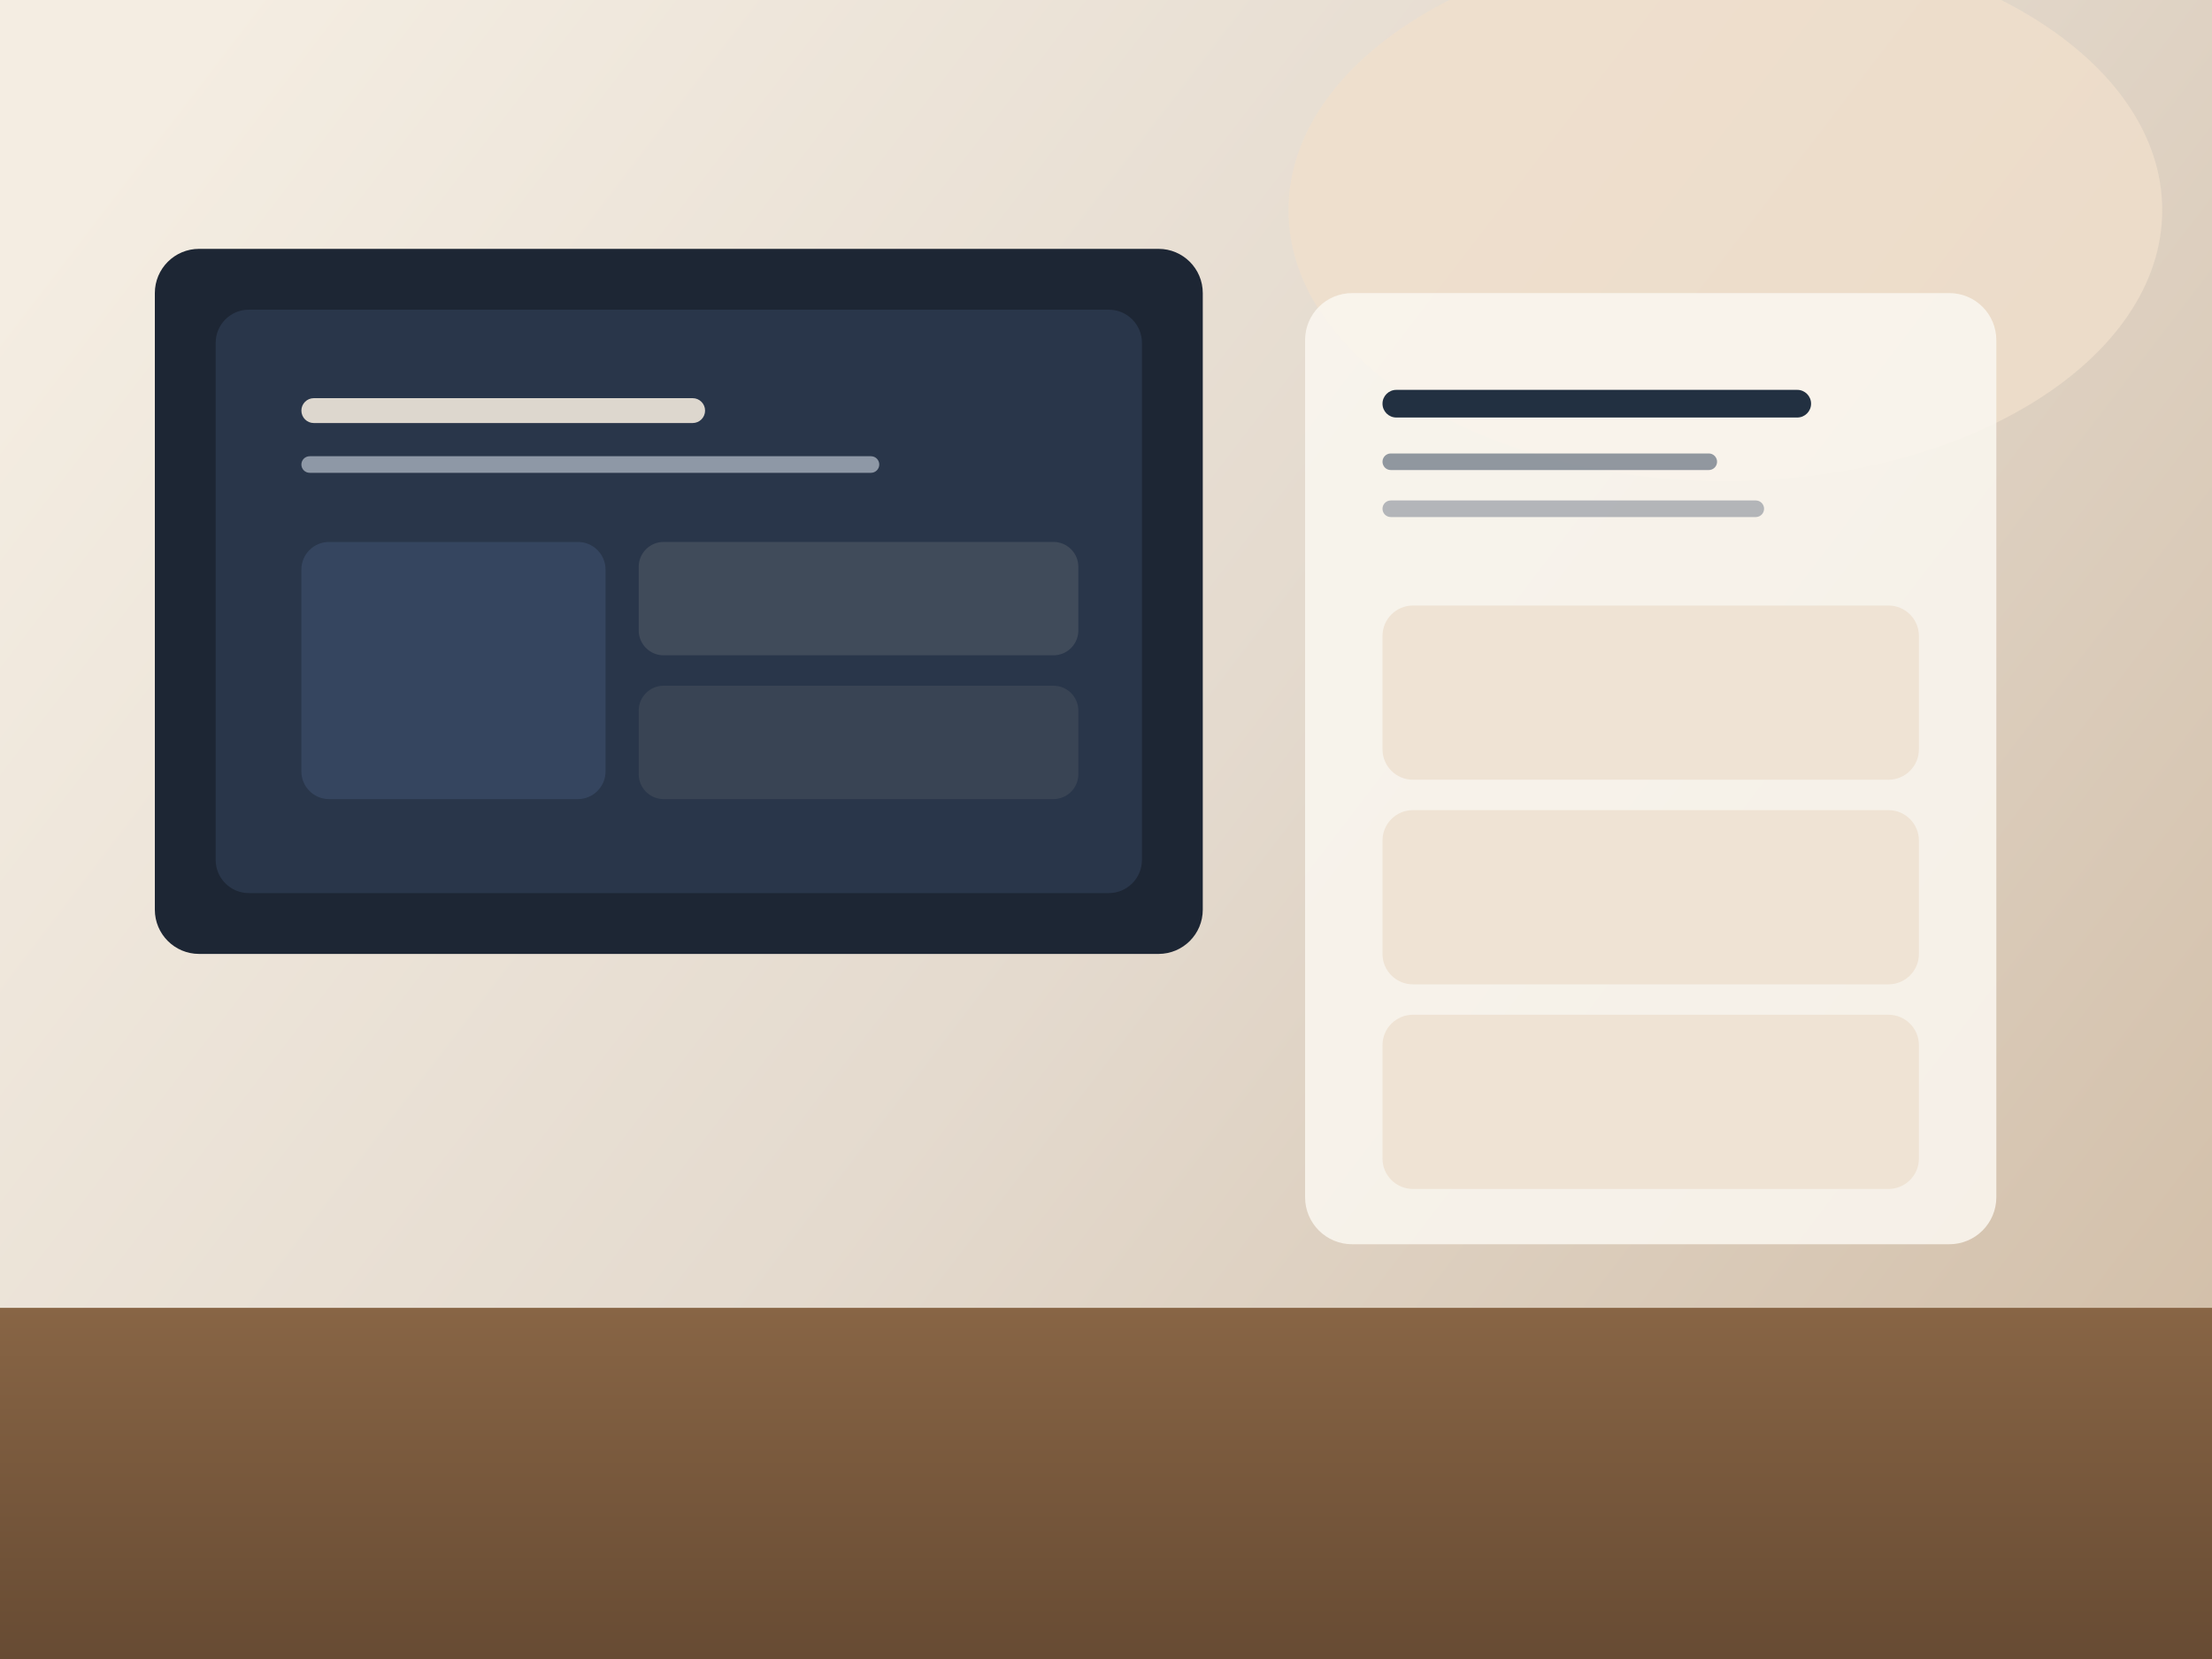
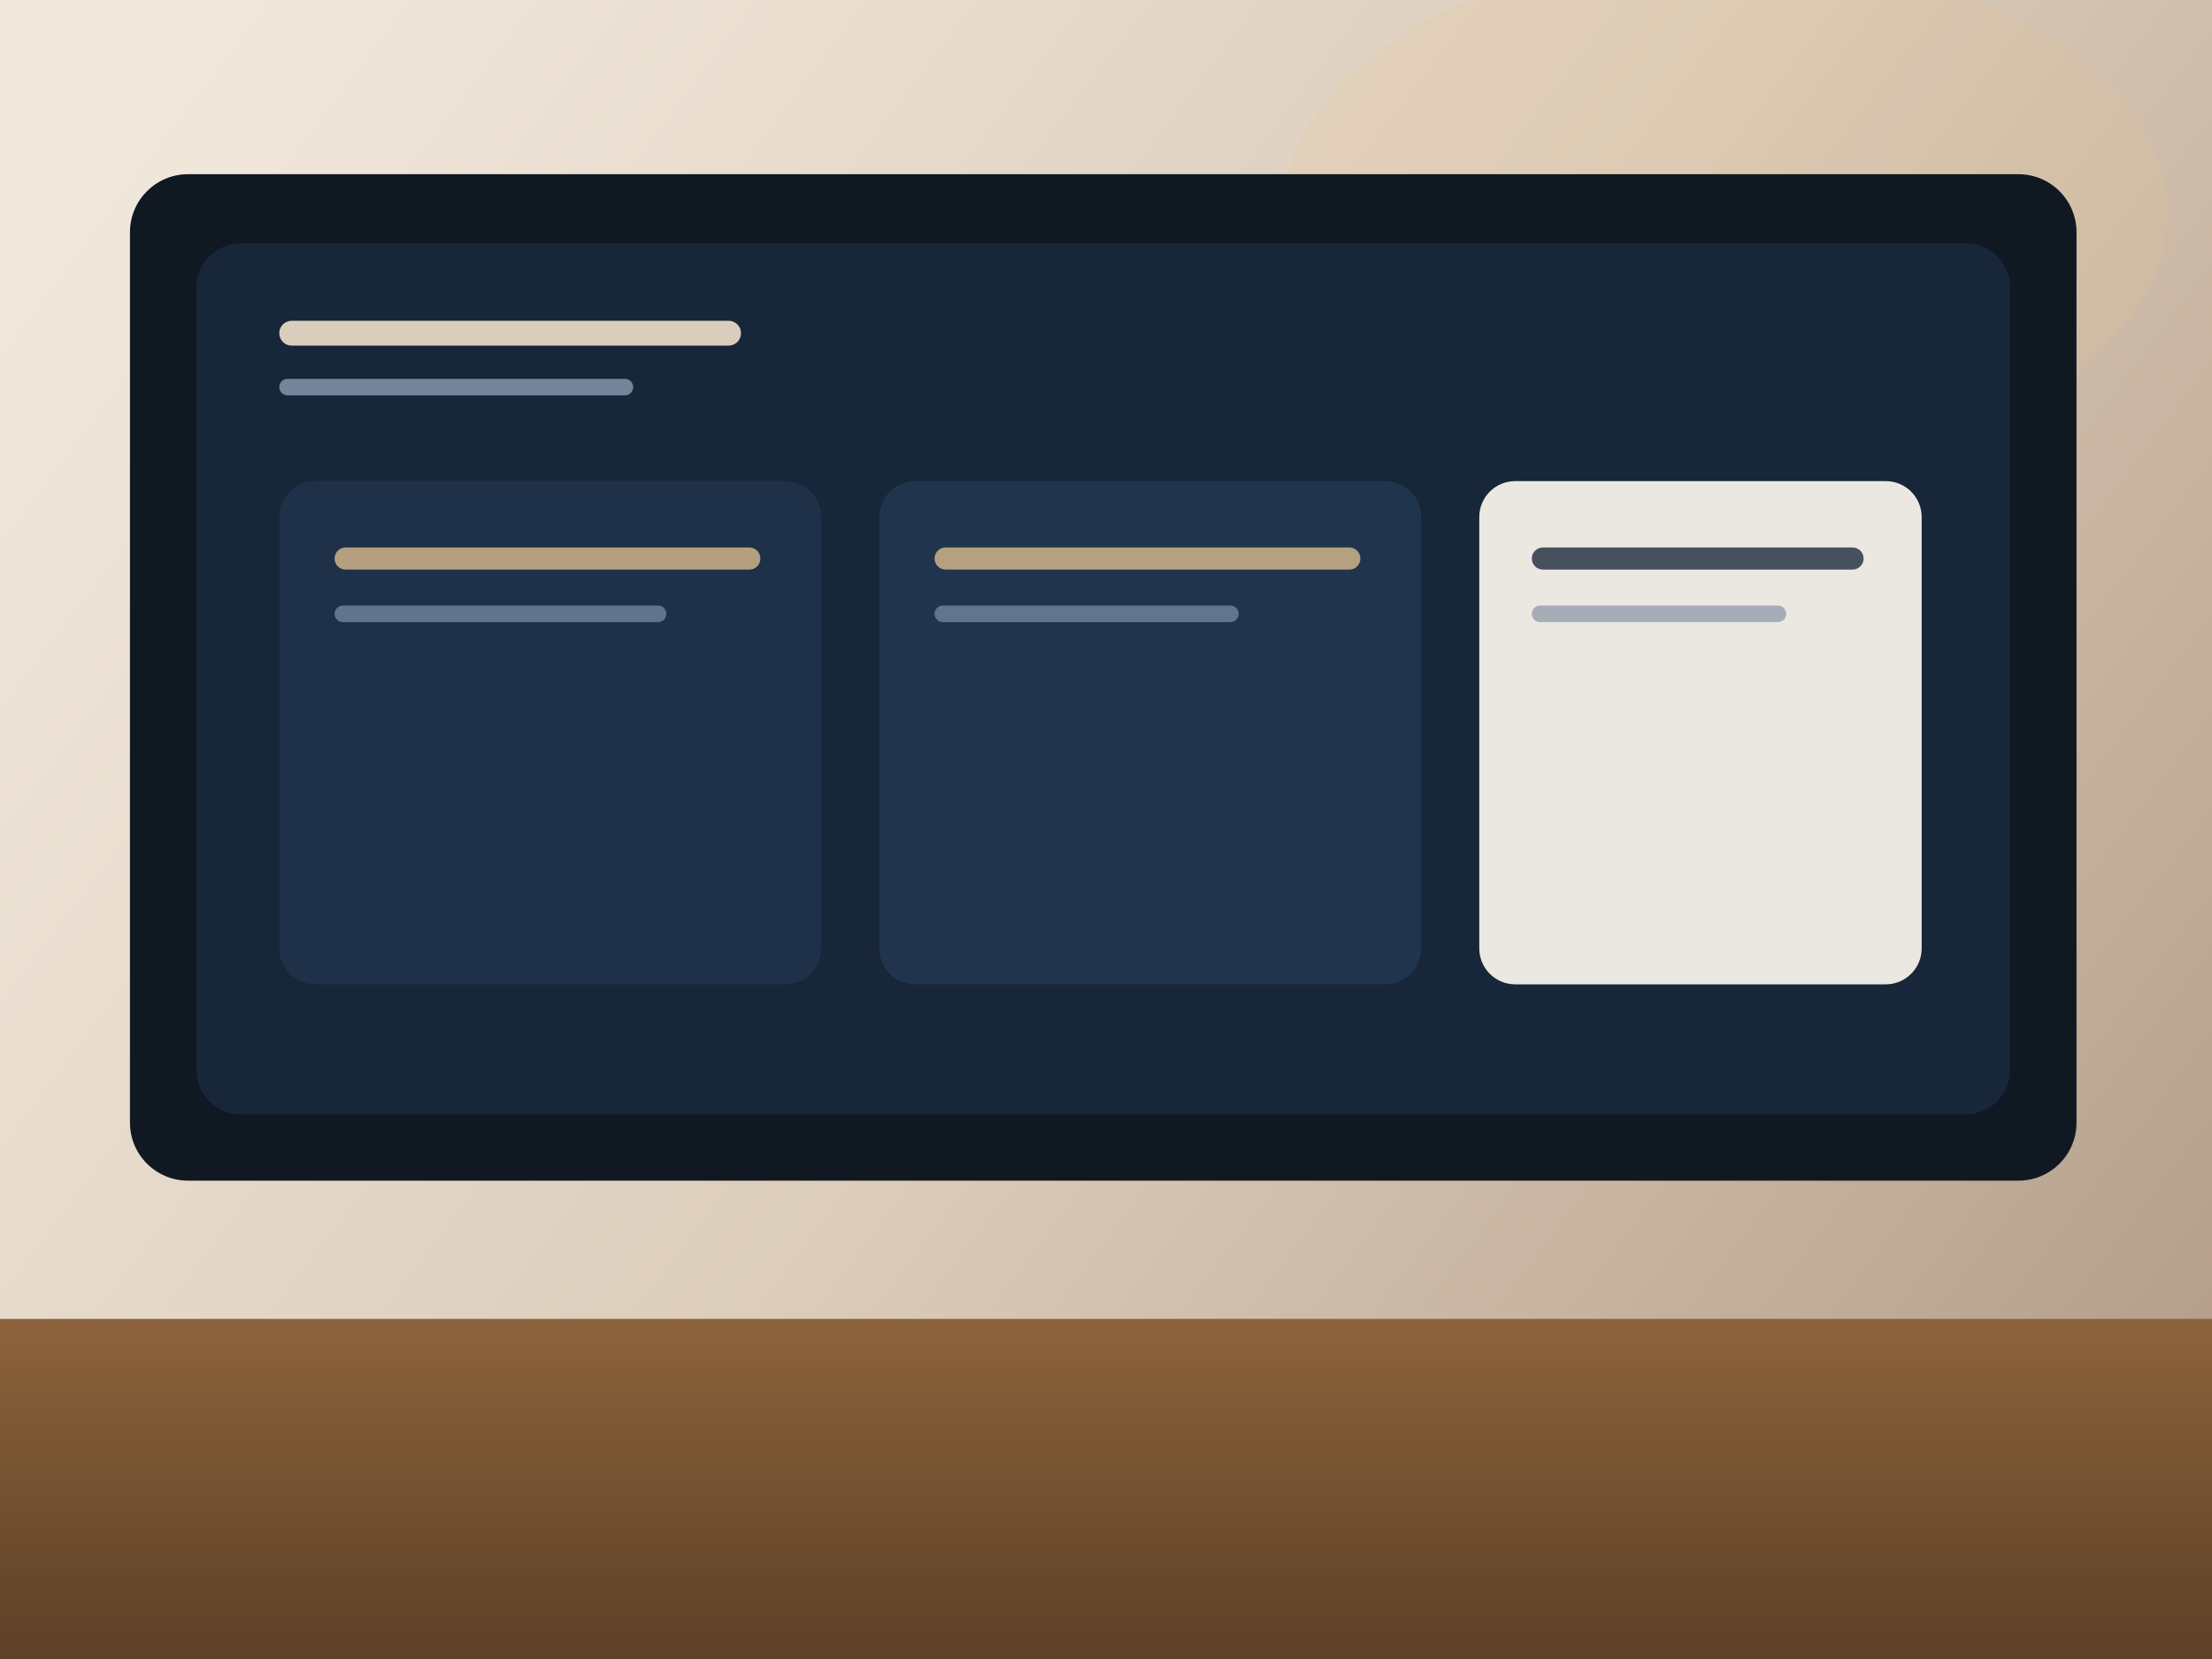
<svg xmlns="http://www.w3.org/2000/svg" width="1600" height="1200" viewBox="0 0 1600 1200" fill="none">
  <rect width="1600" height="1200" fill="url(#bg)" />
-   <ellipse cx="1248" cy="152" rx="316" ry="196" fill="#F0E0CC" fill-opacity="0.76" />
-   <rect x="112" y="180" width="758" height="510" rx="32" fill="#1D2634" />
-   <rect x="156" y="224" width="670" height="422" rx="24" fill="#29364A" />
-   <rect x="218" y="288" width="292" height="18" rx="9" fill="#F1E9DD" fill-opacity="0.9" />
-   <rect x="218" y="330" width="418" height="12" rx="6" fill="#D7DEE8" fill-opacity="0.58" />
-   <rect x="218" y="392" width="220" height="186" rx="20" fill="#35455F" />
-   <rect x="462" y="392" width="318" height="82" rx="18" fill="#F0E2D2" fill-opacity="0.12" />
-   <rect x="462" y="496" width="318" height="82" rx="18" fill="#F0E2D2" fill-opacity="0.08" />
-   <rect x="944" y="212" width="500" height="688" rx="34" fill="#FBF7F0" fill-opacity="0.86" />
-   <rect x="1000" y="282" width="310" height="20" rx="10" fill="#223041" />
-   <rect x="1000" y="328" width="242" height="12" rx="6" fill="#5B6878" fill-opacity="0.66" />
-   <rect x="1000" y="362" width="276" height="12" rx="6" fill="#5B6878" fill-opacity="0.44" />
-   <rect x="1000" y="438" width="388" height="126" rx="22" fill="#EFE3D4" />
-   <rect x="1000" y="586" width="388" height="126" rx="22" fill="#EFE3D4" />
-   <rect x="1000" y="734" width="388" height="126" rx="22" fill="#EFE3D4" />
-   <rect x="0" y="946" width="1600" height="254" fill="url(#desk)" />
+   <ellipse cx="1248" cy="154" rx="320" ry="188" fill="#E4C391" fill-opacity="0.18" />
+   <rect x="94" y="126" width="1408" height="728" rx="42" fill="#101822" />
+   <rect x="142" y="176" width="1312" height="630" rx="32" fill="#172638" />
+   <rect x="202" y="232" width="334" height="18" rx="9" fill="#F0DFCA" fill-opacity="0.9" />
+   <rect x="202" y="274" width="256" height="12" rx="6" fill="#9DB2CA" fill-opacity="0.68" />
+   <rect x="202" y="348" width="392" height="364" rx="26" fill="#1E3148" />
+   <rect x="636" y="348" width="392" height="364" rx="26" fill="#20354D" />
+   <rect x="1070" y="348" width="320" height="364" rx="26" fill="#F8F4EC" fill-opacity="0.94" />
+   <rect x="242" y="396" width="308" height="16" rx="8" fill="#E4C391" fill-opacity="0.76" />
+   <rect x="676" y="396" width="308" height="16" rx="8" fill="#E4C391" fill-opacity="0.76" />
+   <rect x="1108" y="396" width="240" height="16" rx="8" fill="#19273A" fill-opacity="0.78" />
+   <rect x="242" y="438" width="240" height="12" rx="6" fill="#A7BCD4" fill-opacity="0.48" />
+   <rect x="676" y="438" width="220" height="12" rx="6" fill="#A7BCD4" fill-opacity="0.48" />
+   <rect x="1108" y="438" width="184" height="12" rx="6" fill="#6A7890" fill-opacity="0.52" />
+   <rect x="0" y="954" width="1600" height="246" fill="url(#desk)" />
  <defs>
-     <linearGradient id="bg" x1="108" y1="72" x2="1472" y2="1118" gradientUnits="userSpaceOnUse">
-       <stop stop-color="#F4EDE2" />
-       <stop offset="0.52" stop-color="#E4DACE" />
-       <stop offset="1" stop-color="#D3C0AA" />
+     <linearGradient id="bg" x1="104" y1="82" x2="1488" y2="1126" gradientUnits="userSpaceOnUse">
+       <stop stop-color="#F1E8DC" />
+       <stop offset="0.5" stop-color="#DCCDBC" />
+       <stop offset="1" stop-color="#B59F8A" />
    </linearGradient>
-     <linearGradient id="desk" x1="800" y1="946" x2="800" y2="1200" gradientUnits="userSpaceOnUse">
-       <stop stop-color="#886545" />
-       <stop offset="1" stop-color="#674B33" />
+     <linearGradient id="desk" x1="800" y1="954" x2="800" y2="1200" gradientUnits="userSpaceOnUse">
+       <stop stop-color="#8C633B" />
+       <stop offset="1" stop-color="#5D4027" />
    </linearGradient>
  </defs>
</svg>
